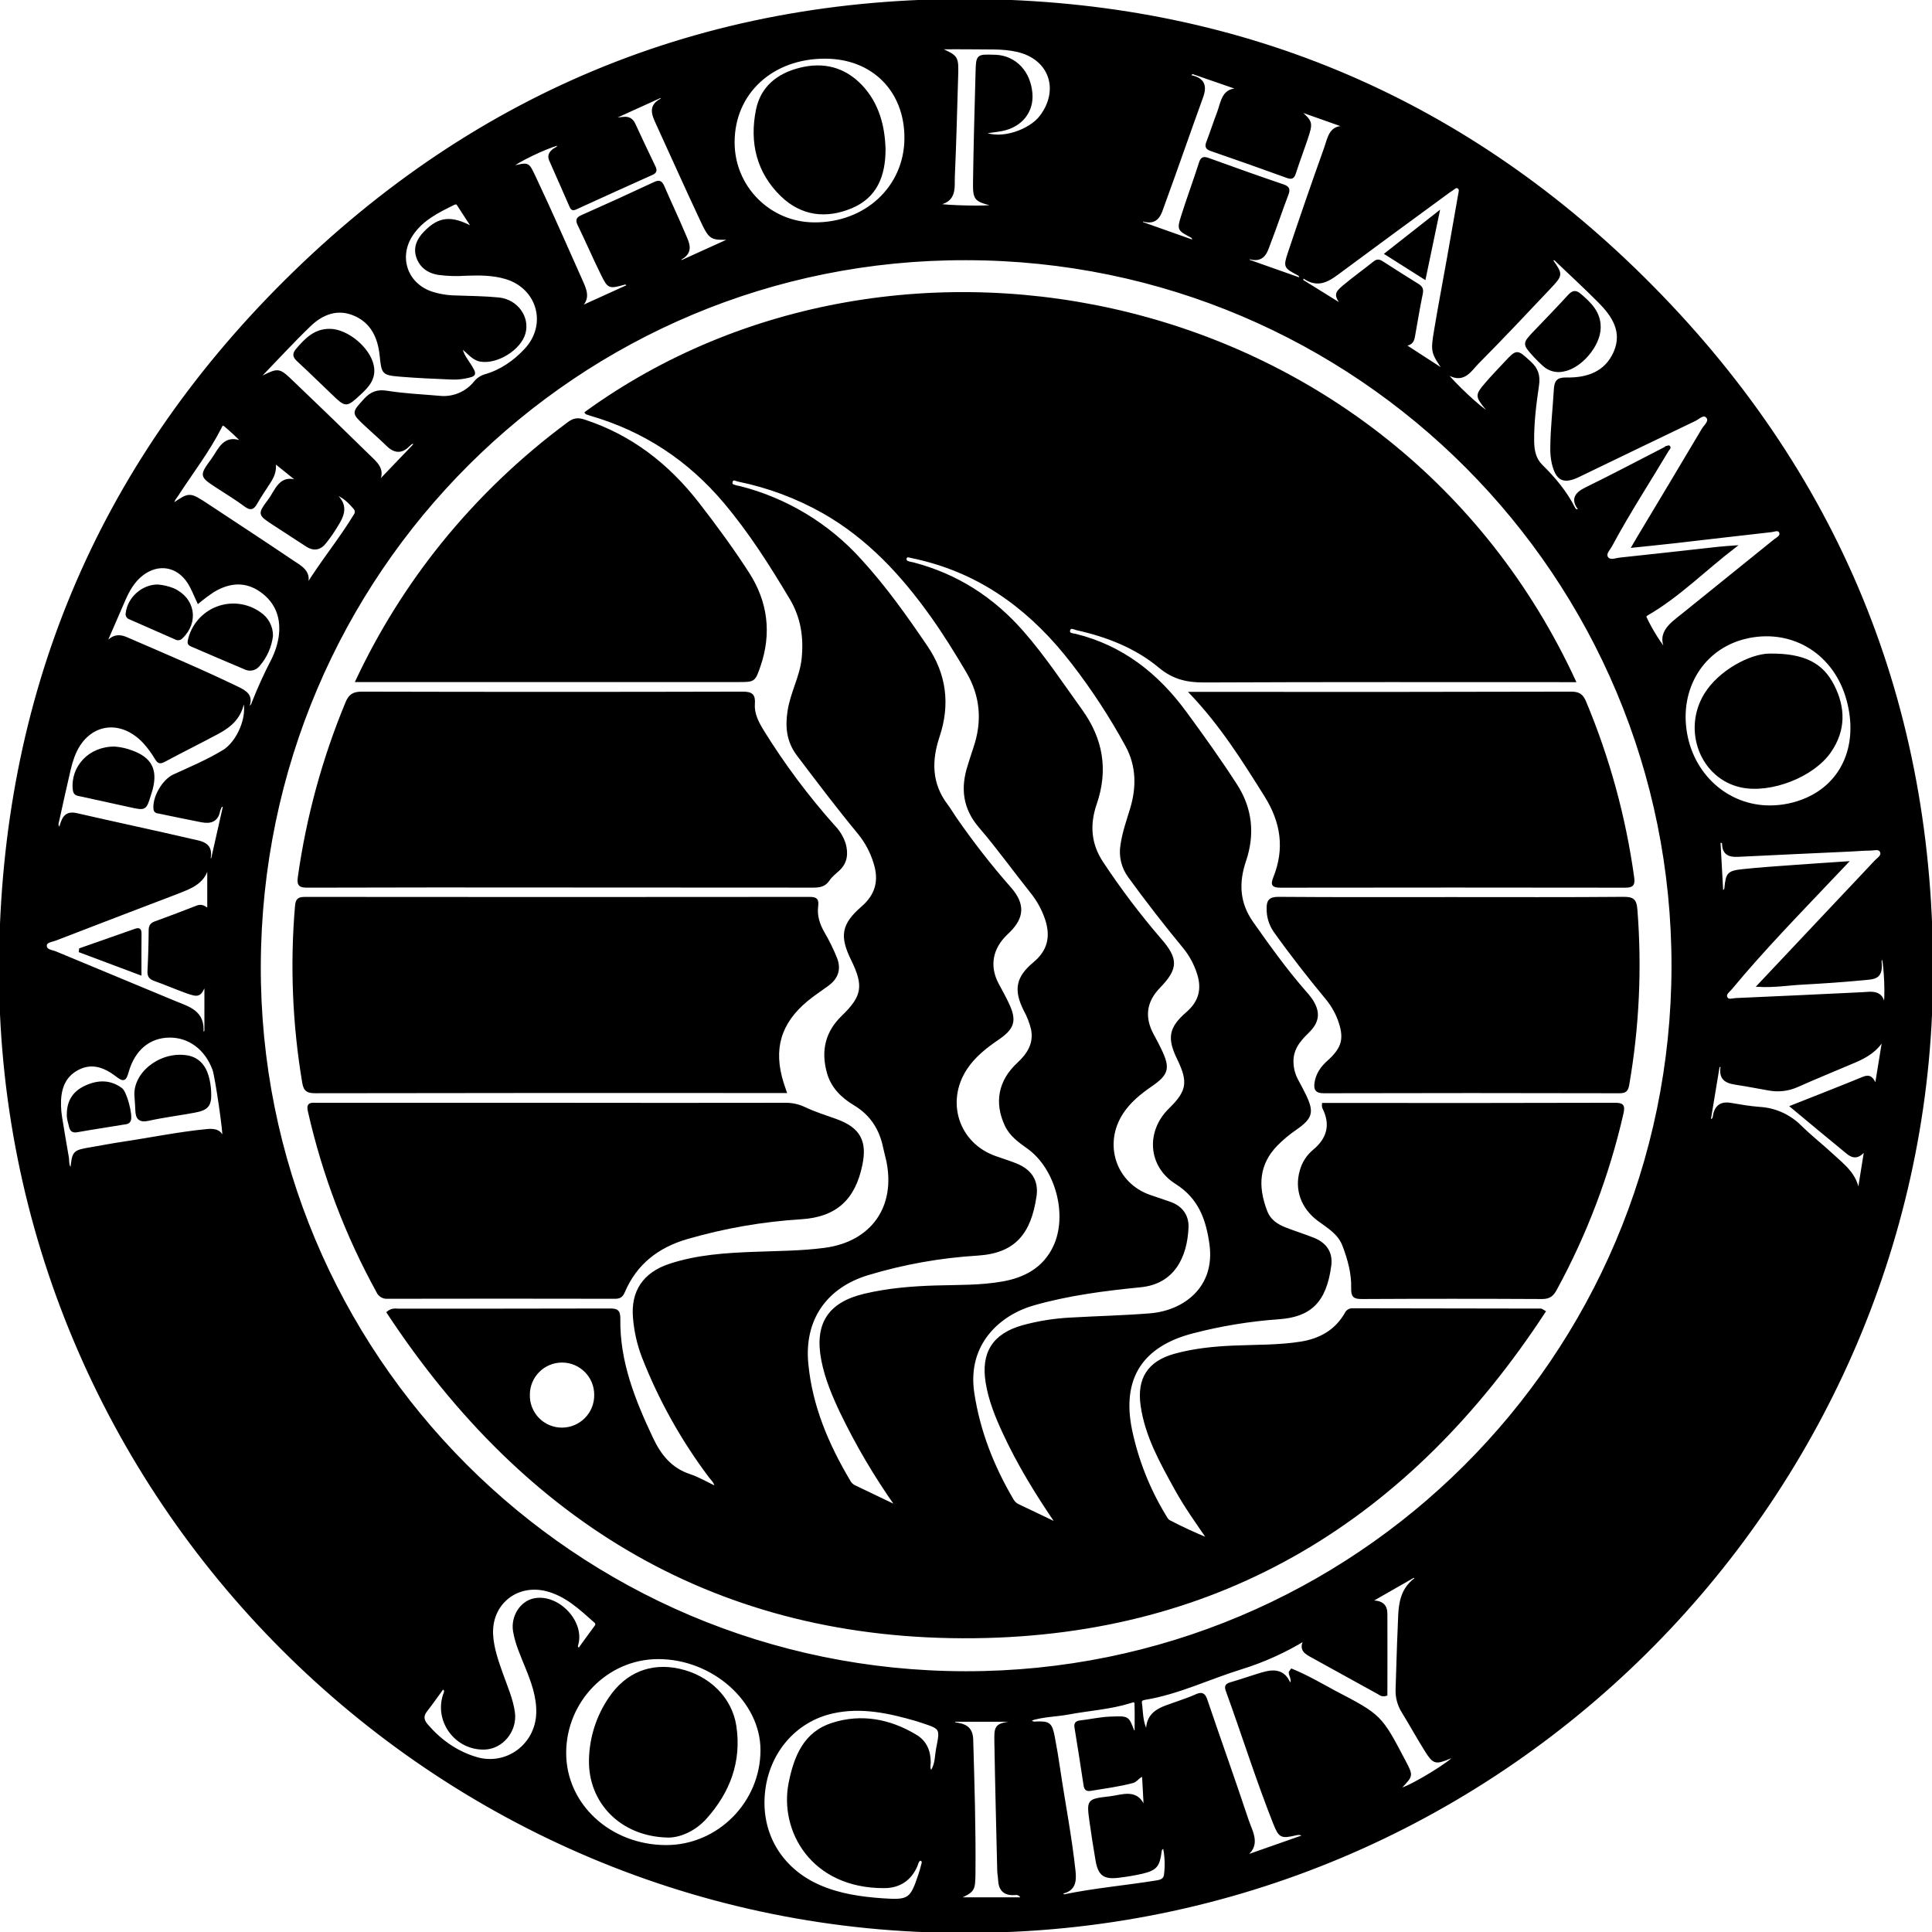
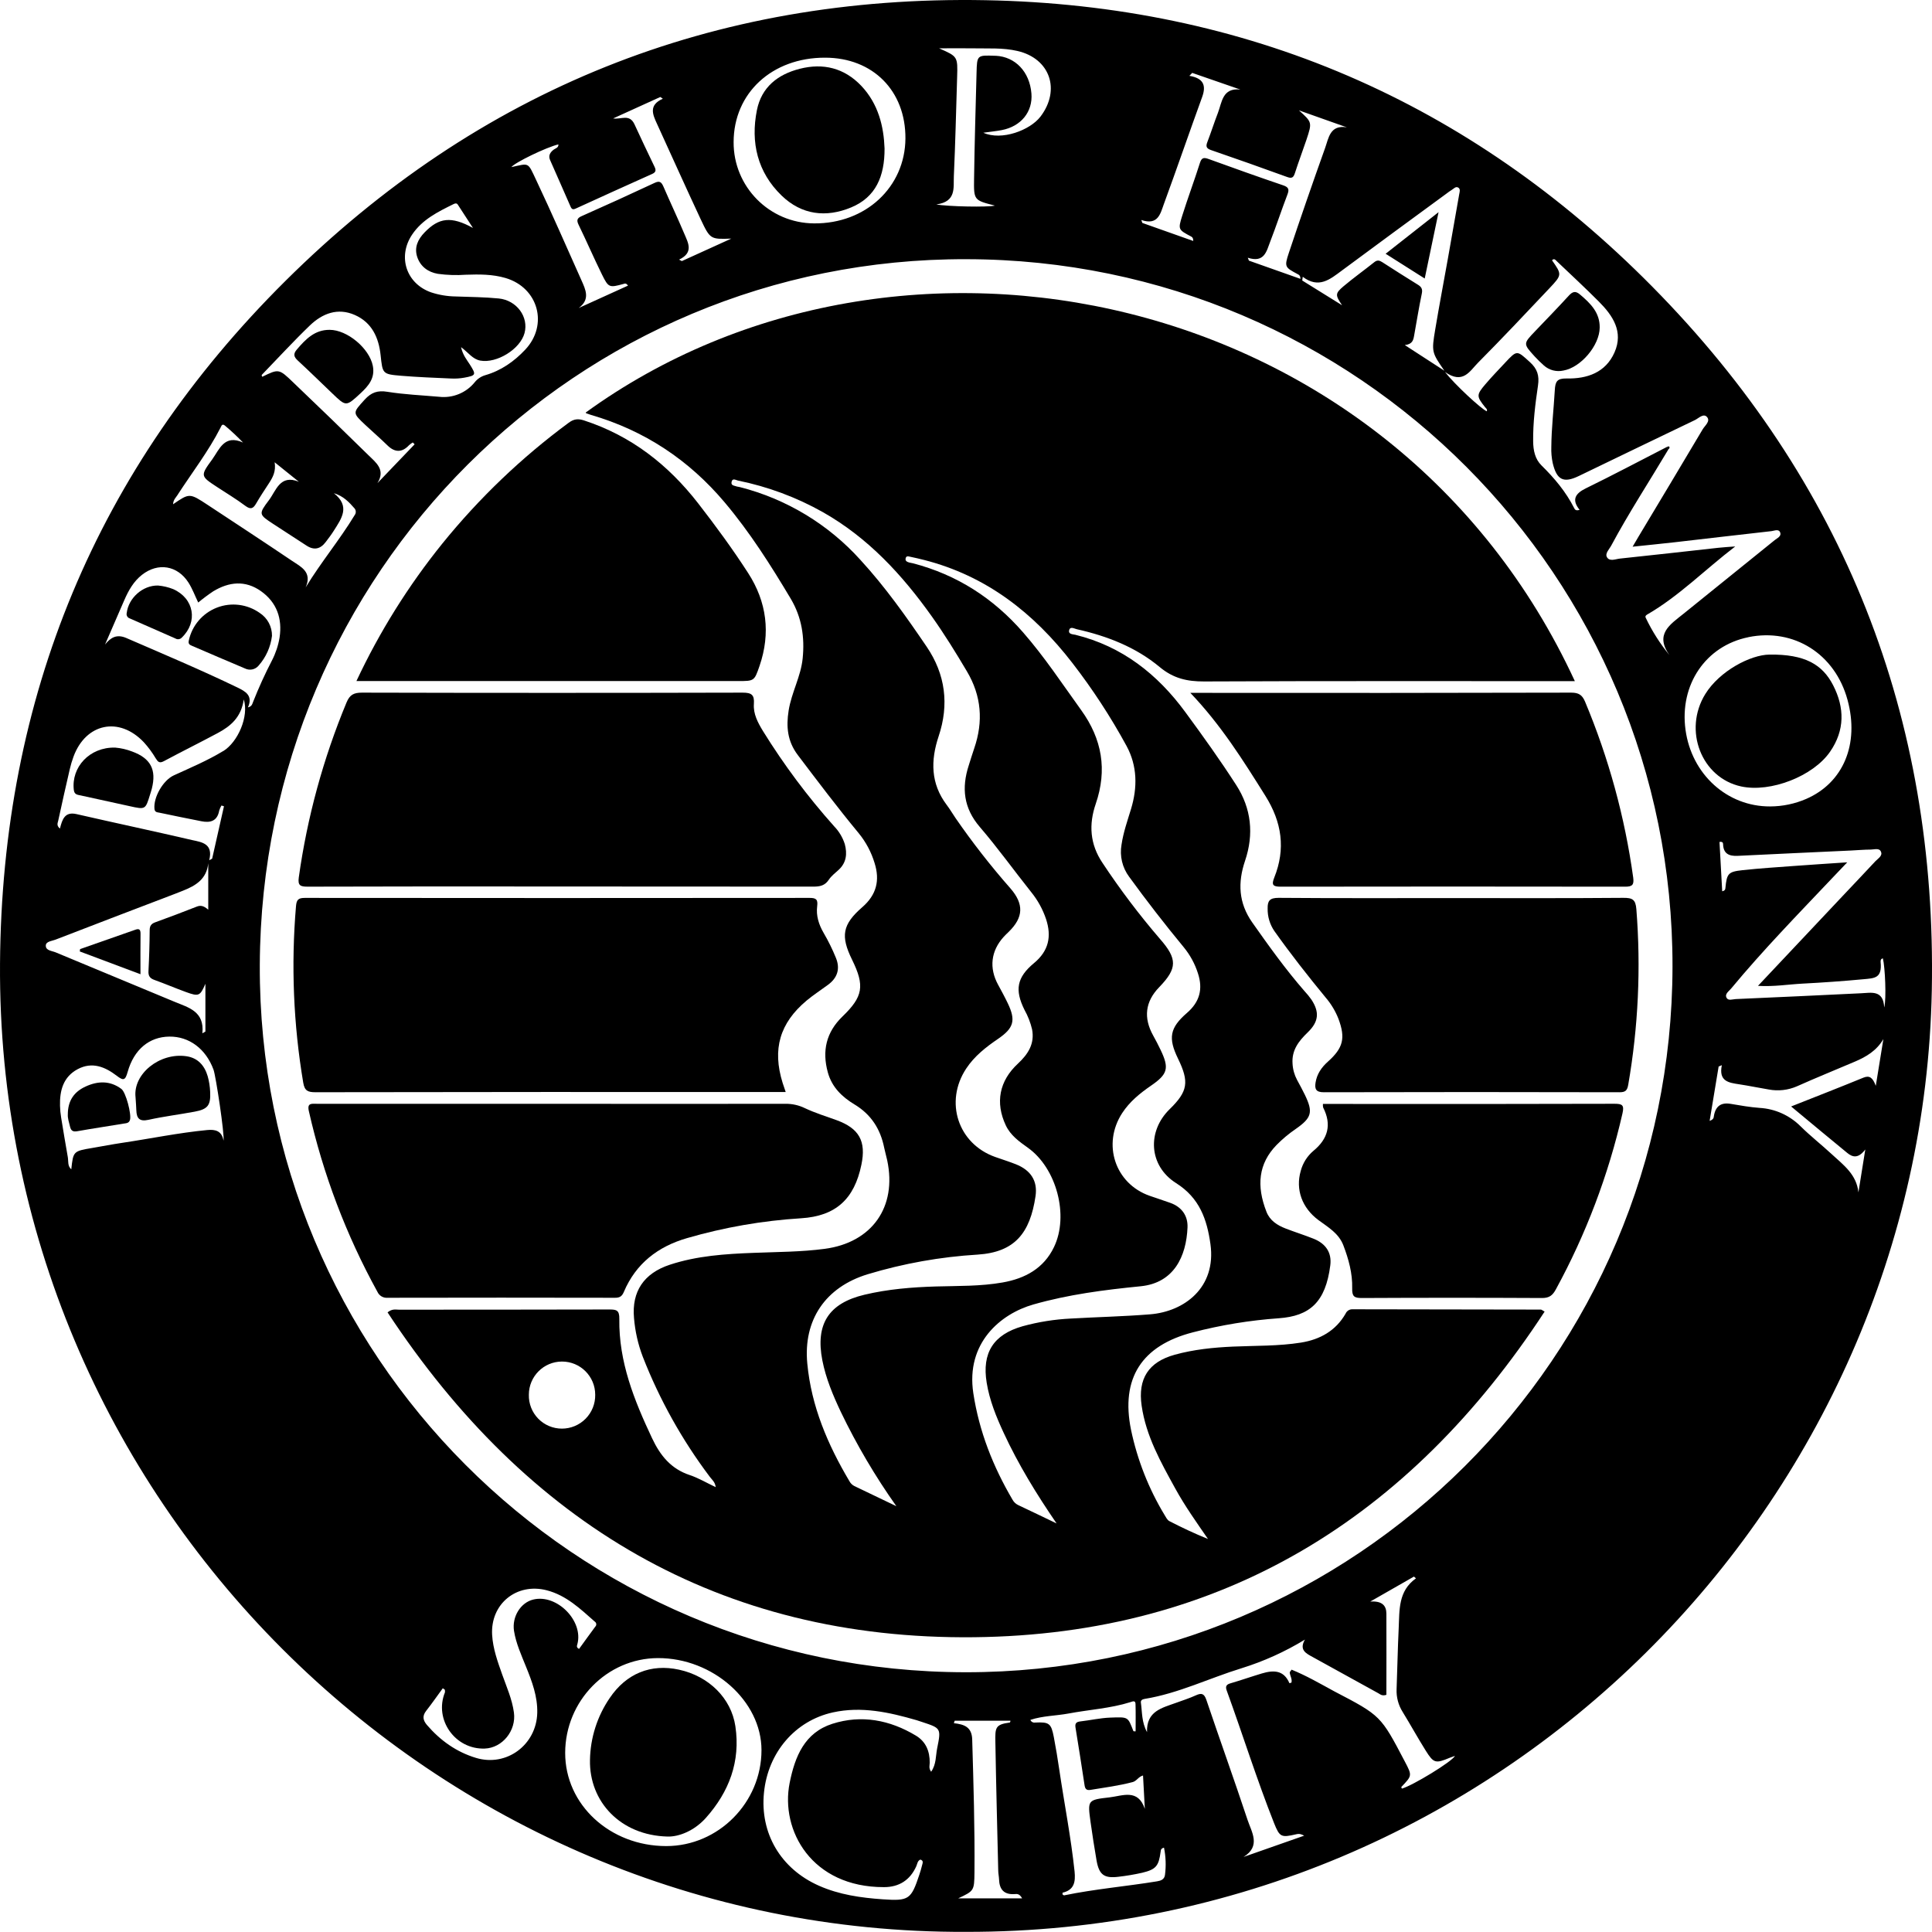
- <svg xmlns="http://www.w3.org/2000/svg" stroke="currentColor" fill="currentColor" style="height: 40px" viewBox="0 0 963.71 963.67">
+ <svg xmlns="http://www.w3.org/2000/svg" class="fact_image" viewBox="0 0 963.71 963.67">
  <path class="a" d="M1144.51,214.13C1053.25,121.73,941.7,73.68,811.88,71.25,676.17,68.71,559,115.62,462.62,211.36,368.49,304.91,321.25,419,320.34,551.79c-1.82,266.46,216.62,484.1,481.83,483,266.78.45,476.86-215.08,481.77-469.57C1286.56,429,1240.38,311.18,1144.51,214.13Zm-100.09-48.21c1.07-.62,2.11-2.08,3.47-1.09,1,.77.49,2.2.3,3.31q-2.76,16-5.62,31.93c-2.1,11.79-4.35,23.55-6.32,35.36-1.9,11.32-1.74,11.51,4.56,20.65l-19.74-12.8c3.84-.42,4.24-2.52,4.62-4.59,1.28-7,2.39-14.11,3.86-21.11.48-2.27-.22-3.36-2-4.44-5.94-3.69-11.85-7.41-17.71-11.21-1.43-.92-2.53-1.19-4,0-5.07,4.05-10.37,7.83-15.32,12-4.29,3.63-4.15,4.44-.74,9.49l-19.88-12.35c.09-.62.17-1.23.26-1.85,8,6.07,13.63,1.24,19.49-3.1q26.09-19.31,52.29-38.46A27.71,27.71,0,0,1,1044.42,165.92ZM900.86,173c6.52-17.77,12.66-35.68,19.13-53.48,2.09-5.75.68-9.37-6.39-10.54l1.43-1.47,24,8.31c-9-1-9.15,6.39-11.2,11.68-1.86,4.8-3.41,9.72-5.26,14.52-.86,2.2-.47,3.2,1.87,4q19.08,6.56,38,13.44c2.44.89,3.15.11,3.85-2.08,1.77-5.53,3.86-11,5.7-16.48,2.9-8.75,2.86-8.76-3.73-14.7l23.9,8.47c-8.42-1.39-9.08,5.35-10.84,10.28q-9.3,26-18.07,52.26c-2.38,7.15-2,7.27,4.51,10.76.6.32,1.18.6,1.25,2.28l-25.7-9.09c-.19-.48-.37-1-.56-1.45,8.36,2.74,9.36-3.37,11.19-8.06,3-7.73,5.58-15.64,8.55-23.39,1-2.61.7-3.72-2.13-4.68-12.42-4.21-24.77-8.63-37.11-13.1-2.31-.83-3.5-.84-4.37,1.91-2.81,8.86-6.08,17.57-8.86,26.44-2.15,6.82-1.93,6.91,4.53,10.34.53.28,1,.75,1,2.18l-25.41-9-.51-1.47C898,183.74,899.15,177.67,900.86,173ZM788.77,95.26c6.06,0,11.39-.1,16.72,0,7.48.17,15-.4,22.39,1.32,16.26,3.78,21.58,19.41,11.48,32.7-5.19,6.84-19.42,12.2-28.54,8.08,3.6-.51,6.42-.78,9.18-1.31,9.67-1.85,15.56-9.16,14.82-18.26-.88-10.8-8-18.32-17.78-18.82h-.5c-8.81-.32-8.87-.32-9.09,8.43-.46,17.66-1,35.31-1.24,53-.17,10.65,0,10.65,10.38,13.3-3.24.9-23.76.49-29.2-.58,10.07-1.34,8.48-8.38,8.73-14,.75-16.47,1.13-33,1.64-49.45C798.08,99.35,798.07,99.35,788.77,95.26Zm-56.89,4.66c23.85,0,40.25,16.55,40.09,40.33-.17,24.26-19.88,42.56-45.59,42.33A40.35,40.35,0,0,1,686.27,142C686.32,117.52,705.47,99.87,731.88,99.92Zm-133,43.26c.06,1.74-1.51,1.95-2.39,2.63-1.77,1.37-2.73,3-1.77,5.17,3.39,7.75,6.85,15.47,10.22,23.24.61,1.41,1.26,1.57,2.63.94q19-8.7,38.1-17.26c1.78-.8,2-1.79,1.18-3.5-3.38-7-6.73-14.08-10-21.18-2.5-5.46-6.67-2.37-10.66-3l23.51-10.69,1.26.86c-7.17,3.21-5.08,7.82-2.91,12.53,7.27,15.84,14.37,31.76,21.77,47.54,4.77,10.16,4.95,10.07,15.29,9.71l-24.66,11.21-1.39-.73c7.34-3.47,4.57-8.29,2.67-12.77-3.37-8-7.06-15.76-10.48-23.68-1-2.23-1.87-3-4.36-1.84q-18,8.43-36.26,16.52c-2.34,1-2.86,2-1.68,4.41,4,8.21,7.61,16.61,11.65,24.79,3.27,6.63,3.66,6.63,10.76,4.7.6-.16,1.22-.57,2.23.84L609,224.79c5.88-4.31,3.42-9.19,1.36-13.84C602.9,194.27,595.6,177.52,587.8,161c-4.34-9.18-3.32-8.44-12.38-6.5C577.05,152.26,592.82,144.6,598.86,143.18Zm-148,115c8-8.26,15.75-16.73,24-24.67,6.25-6,13.89-9,22.42-5.25s11.93,11.24,12.88,20c1,9.36.87,9.54,10.29,10.33,8.3.69,16.63,1,24.94,1.37a28.59,28.59,0,0,0,6.47-.41c6-1.11,6-1.5,2.84-6.54-1.53-2.4-3.5-4.63-4.41-8.71,3.74,2.82,5.77,6,9.59,6.72,8.2,1.49,19.9-5.67,22.07-13.71s-3.85-16.38-12.88-17.28c-7.11-.7-14.3-.74-21.46-1A41.08,41.08,0,0,1,535.42,217c-12.45-4.34-16.9-17.81-9.53-28.81,5.05-7.54,12.85-11.36,20.63-15.21.82-.41,1.59-.61,2.15.22,2.31,3.49,4.57,7,7.58,11.66-10.88-6-17-5.16-24.11,2.2-3.36,3.45-5.26,7.5-3.7,12.24s5.35,7.59,10.29,8.44a67.82,67.82,0,0,0,14,.45c6.67-.23,13.33-.27,19.82,1.65,16.29,4.84,21.41,23.32,9.79,35.71-5.54,5.9-12.06,10.48-19.95,12.75a10.53,10.53,0,0,0-5.26,3.52,19.89,19.89,0,0,1-17.75,7.25c-8.62-.76-17.31-1.12-25.83-2.49-4.89-.79-8,.3-11.3,3.9-6,6.65-6.25,6.48.36,12.68,3.65,3.42,7.44,6.68,11,10.17s7.18,3.73,10.75-.1a12.38,12.38,0,0,1,1.87-1.38l.92.93L508.6,312.14c4.21-6.74-.83-10.32-4.56-14Q485.5,279.93,466.7,262c-7.26-7-7.31-6.93-15.57-2.9C451,258.79,450.79,258.33,450.89,258.22Zm-41.81,59.57c7.15-11,15.21-21.44,21.21-33.18.58-1.14.9-2.32,2.39-1a110.68,110.68,0,0,1,8.89,8.33c-9.38-4.23-11.78,3.44-15.41,8.45-6,8.2-5.81,8.31,2.49,13.75,4.73,3.11,9.58,6,14.12,9.41,2.64,1.94,3.9,1.31,5.35-1.23,2-3.46,4.22-6.78,6.4-10.12,1.9-2.91,3.54-5.88,2.82-10.42l12.07,9.71c-9.44-3.83-11.33,4.47-14.93,9.21-5.26,6.94-5,7.13,2.07,11.79,5.57,3.64,11.16,7.24,16.73,10.88,3.77,2.46,6.92,1.66,9.53-1.81,1.41-1.86,2.83-3.71,4.06-5.68,3.79-6,8.37-12.08,0-18.68,4.81,1.44,7.64,4.52,10.38,7.66a2.69,2.69,0,0,1,0,3.28c-7.46,12.32-16.74,23.4-24.45,36.06,3.42-7.75-2.43-10.31-6.84-13.29-13.93-9.4-28-18.62-42-27.85-9.1-6-9.14-5.92-17.28-.34C406.72,320.47,408.16,319.23,409.08,317.79Zm-65.9,225.05c.06-2.07,3-2.23,4.78-2.92q30-11.58,60-23c1.24-.47,2.47-1,3.7-1.46,6.33-2.5,11.77-5.79,12.56-13.68v23.19c-2.43-2.16-4-2.25-5.85-1.5-6.79,2.69-13.63,5.24-20.49,7.74-2,.71-2.87,1.71-2.88,3.94q-.07,10.23-.6,20.46c-.12,2.4.7,3.58,2.95,4.38,5.31,1.9,10.5,4.14,15.8,6.06,6.36,2.31,7,2,9.65-4.13V585.7l-1.51.86c1.12-10.95-6.92-12.81-13.87-15.7-19.76-8.23-39.55-16.4-59.3-24.65C346.2,545.42,343.11,545.32,343.18,542.84Zm88.65,97.29c-.87-4.83-4-5.66-8.14-5.26-14.27,1.37-28.29,4.29-42.44,6.39-4.94.73-9.84,1.7-14.76,2.53-9.61,1.63-9.61,1.62-10.59,10.68-1.94-1.7-1.38-4-1.73-6.05-1.14-6.55-2.26-13.11-3.32-19.68a42.5,42.5,0,0,1-.58-6c-.18-7.58,1.61-14.4,8.83-18.24s13.67-1.14,19.46,3.29c3.33,2.55,4.25,2.4,5.44-1.86,3.18-11.35,10.86-17.55,20.8-17.67s18.26,6.16,22.05,16.51C428,607.9,432.4,637.07,431.83,640.13Zm-.22-194.27c-7.82,4.74-16.26,8.29-24.56,12.09-5.41,2.48-10.25,11-9.66,16.75.18,1.73,1.5,1.67,2.47,1.87,7,1.5,14,2.89,21,4.28,4.54.9,7.9-.17,8.83-5.35a11.81,11.81,0,0,1,1.11-2.51l1.26.38-5.9,26.14-1.46.76c2.1-8.23-3.69-9-8.34-10-19.26-4.48-38.6-8.58-57.88-13-5.8-1.32-7.09,2.59-8.24,7.22-1.87-1.51-1.09-2.86-.86-3.92q2.79-12.9,5.78-25.77a51.35,51.35,0,0,1,1.85-6.2c6.15-16.68,22.78-20.13,35.05-7.19a48.9,48.9,0,0,1,5.92,8c1.13,1.83,1.87,2.65,4.12,1.45,8.93-4.79,18-9.26,26.94-14.06,6.29-3.38,11.64-7.76,12.89-16.74C444.61,428.44,439,441.36,431.61,445.86ZM444,424c2.67-5.92-1.31-8-5.22-9.91-18.23-8.79-36.87-16.65-55.44-24.69-4.76-2.05-7.77-.31-10.62,3.26q4.81-11.11,9.65-22.24c2.08-4.76,4.59-9.23,8.76-12.52,8-6.29,17.71-4.75,23.22,3.87,1.92,3,3.18,6.45,4.85,9.93a92.89,92.89,0,0,1,7.47-5.58c7.87-4.77,16-5.65,23.84-.09s10.73,13.62,9.27,23.16a38.52,38.52,0,0,1-3.74,11.3,220.4,220.4,0,0,0-9.48,20.82C446.15,422.29,446,423.55,444,424ZM576.72,884.64c1,6.31,3.66,12.05,6,17.9,3,7.4,5.81,14.85,5.6,23.07-.42,15.91-15.33,27-30.54,22.41-9.8-2.95-17.84-8.7-24.51-16.45-2-2.38-2.35-4.48-.34-7.05,2.87-3.66,5.52-7.49,8.27-11.24l1,.69a3.68,3.68,0,0,1,.06,1.39c-5.49,13.57,5.11,28.52,19.87,28,8.78-.31,15.79-8.93,14.55-18-.91-6.65-3.66-12.75-5.87-19-2.27-6.43-4.6-12.82-5-19.73-.88-15.45,12.22-26.09,27.21-22.23,9.8,2.53,16.74,9.24,24,15.64a1.6,1.6,0,0,1,.24,2.51c-2.74,3.69-5.42,7.42-8.08,11.1-1.45-.71-1.07-1.58-.87-2.29,3.2-11.66-10.17-25.21-22-22.33C580,870.57,575.65,877.62,576.72,884.64ZM652.67,992c-28.1,0-50.49-20.67-50.42-46.55s20.83-47.13,46.24-47.22c27.46-.09,51.68,21.42,51.68,45.9C700.18,970.3,678.67,992,652.67,992ZM787.8,943.23c-.77,3.78-.38,7.92-3,11.69-1.33-1.83-.72-3.17-.71-4.46.05-5.73-1.89-10.56-6.9-13.56-13-7.82-27.14-10.53-41.65-5.9-13.85,4.42-18.67,16.25-21.32,29.48-4.74,23.69,11,52.08,47.06,52,7.47,0,13-3.44,16.13-10.47.5-1.14.57-2.67,2-3.27,1.74.5,1.13,1.77.87,2.82-.39,1.61-.86,3.2-1.39,4.78-4.08,12.27-5.19,13.11-18.12,12.22-11-.76-21.83-2.29-32-6.81-19-8.44-29.44-26.13-27.35-46.48,2-19.94,15.51-35.78,34.33-39.94,14.28-3.16,28.09-.09,41.77,3.87.95.28,1.89.62,2.84.93C789.7,933.21,789.82,933.24,787.8,943.23Zm10.51,74.84c7.82-3.71,8-3.7,8.1-12.86.2-22.14-.49-44.25-1.13-66.38-.18-6.26-4-7.55-9.15-8.13l.41-1.22h27.83c0,.07-.14.86-.35.89-7.34,1-7.3,2.59-7.18,9.88.36,21.3.92,42.59,1.42,63.88,0,1.49.36,3,.41,4.47.17,5.06,2.49,7.71,7.79,7.35,1.08-.08,2.39-.31,3.72,2.12Zm103.13-11.69c-.3,2.31-2.11,2.9-3.93,3.2-15.43,2.52-31,3.83-46.37,7-.23,0-.54-.29-.79-.43,0-.33-.06-.89,0-.9,5.85-1.35,6.5-5.41,6-10.55-1.81-17.06-5.13-33.88-7.64-50.84-.8-5.43-1.68-10.85-2.72-16.24-1.32-6.86-2.3-7.56-9.3-7.24a2.16,2.16,0,0,1-2.39-1.33c6.23-2.06,12.71-2,19-3.17,10.28-1.94,20.81-2.52,30.87-5.67,1.16-.37,2.51-1,2.57.87.15,4.56.05,9.12.05,13.68-.52,0-1.05,0-1.09-.08-2.86-7.22-2.35-7.1-11.59-6.76-5,.19-9.89,1.32-14.85,1.89-2.11.24-2.82,1-2.43,3.21,1.6,9.51,3,19.06,4.49,28.6.27,1.78.9,2.69,2.91,2.36,7.05-1.16,14.14-2.08,21.08-3.9,2.06-.54,2.84-2.67,5.18-3.29.31,5.69.6,11.17.9,16.66-3.41-10.2-11.09-6.5-17.58-5.75-11,1.25-11,1.36-9.5,12.28q1.35,9.63,3,19.22c1.27,7.18,3.83,9,11,8.1a111.81,111.81,0,0,0,11.8-2c6.87-1.66,8.21-3.35,9.15-10.46.11-.83.14-1.67,1.69-2.05A41.24,41.24,0,0,1,901.44,1006.38Zm118.19-43c-.1-.29-.39-.76-.29-.86,5.42-5.68,5.42-5.68,1.74-12.69-12-22.89-12-22.92-35.16-35C978.87,911,972,907,964.59,904c-.3.43-.61.85-.92,1.27.05,1.77,1.36,3.37.84,5.21a6.46,6.46,0,0,1-1,.27c-2.82-6.67-8.06-6.56-13.77-4.85-5.25,1.58-10.43,3.39-15.69,4.93-2.11.62-2.53,1.61-1.81,3.6,8,22,15,44.38,23.62,66.14,2.79,7,3.6,7.24,10.87,5.58,1-.22,1.91-.53,4.14.66l-30.24,10.61c8.8-5.43,4-12.42,2-18.47-6.63-20-13.79-39.87-20.54-59.85-1.1-3.24-2.44-3.58-5.28-2.28-3.17,1.45-6.51,2.51-9.78,3.7-7,2.56-14.91,4.09-14.55,14.63-2.73-5-2.39-9.95-3.06-14.71-.16-1.13.68-1.66,1.86-1.85,16.86-2.74,32.2-10.33,48.36-15.3A141.21,141.21,0,0,0,971.25,889c-3,5.17.54,6.87,3.81,8.67q16.35,9.06,32.74,18.06c1,.53,1.83,1.55,4.08.82,0-13.28.07-26.86,0-40.44,0-4-2.07-6.49-8.05-6.07l21.8-12.47,1,.89c-8.93,6.33-8.18,15.82-8.61,24.84-.49,10.15-.67,20.31-1.05,30.46A19.71,19.71,0,0,0,1020,925.1c3.91,6.37,7.52,12.94,11.49,19.27s4.87,6.58,12.12,3.53c.7-.29,1.43-.51,2.48-.89C1044.65,949.89,1025,961.8,1019.63,963.33ZM802,905.29c-195.32-.15-352.91-158.5-352.08-352.85.84-195.76,158.47-352.62,352.47-352,195.29.26,352.5,158.49,352.21,352.88C1154.28,748.4,996.2,905.44,802,905.29Zm351.21-507.21a90.29,90.29,0,0,1-12-18.84c-.25-.5-.12-1.05.69-1.51,16-9.24,29-22.55,44-34-2.79.21-5.6.35-8.39.66-16.38,1.8-32.75,3.69-49.14,5.39-2.15.22-5.12,1.62-6.46-.68-1.1-1.87,1.12-3.93,2.12-5.79,8.81-16.42,19-32,28.52-48l-.9-1.14c-13.45,6.91-26.83,14-40.4,20.63-5.28,2.6-7,5.73-3,10.65-1.86.64-2.35-.15-2.7-.85-4.11-8.12-9.84-14.94-16.3-21.29-3.22-3.16-4.11-7.48-4.16-12-.11-9.36,1.06-18.64,2.41-27.84.74-5-.34-8.36-4.06-11.72-6.5-5.88-6.33-6.09-12.34.33-3.3,3.53-6.65,7-9.79,10.68-4.58,5.37-4.52,6.06-.24,11.45.48.61,1.33,1.09.88,2.1-2.76-1.16-16-13.37-20.86-19.64,9,6.41,12.45-.51,16.44-4.53,12.09-12.18,23.86-24.67,35.64-37.15,6.4-6.78,6.29-6.88,1.33-14,1.07-1.17,1.78-.12,2.42.49,7,6.66,14.09,13.23,20.91,20.07,7,7,12.41,15.06,7.84,25.39-4.46,10.1-13.69,13.21-23.9,13-4.77-.08-5.64,1.53-5.88,5.8-.54,9.47-1.67,18.91-1.74,28.42a32.73,32.73,0,0,0,.69,7.94c2,8.45,5.34,10.19,13,6.5,19.31-9.3,38.59-18.66,57.92-27.9,1.93-.93,4.33-3.59,6.09-1.49s-1.09,4.21-2.22,6.12q-15.93,26.81-32,53.52c-.85,1.4-1.67,2.82-2.93,5,7.5-.79,14.32-1.46,21.13-2.23,16-1.83,32.07-3.75,48.12-5.53,1.47-.16,3.7-1.31,4.4.77.61,1.82-1.54,2.72-2.78,3.72q-22.71,18.4-45.48,36.72C1153.49,382.63,1145.5,387.42,1153.18,398.08Zm39.24-9.11c22.69-4.62,43.21,8.36,49.45,31.28,6,22-2.06,41.38-20.65,49.43a45.6,45.6,0,0,1-17.93,3.73c-21.44.11-39.2-16-42.23-38.22C1158,412.71,1171.16,393.3,1192.42,389ZM1256,612.78c-1.5-4.06-3.08-5.34-6.17-4.08-11.81,4.85-23.71,9.47-36.06,14.37,9.61,8,18.78,15.61,28,23.18,2.7,2.22,5.52,2.88,9-1.73-1.32,8.26-2.38,14.82-3.43,21.39-.94-9-7.57-13.72-13.27-19-5.13-4.75-10.66-9.07-15.65-14a31.41,31.41,0,0,0-20.42-9.13c-4.8-.36-9.57-1.19-14.32-2-4.92-.85-7.6,1.16-8.43,6-.13.77,0,1.71-2.13,2.48,1.56-9.4,3-18.25,4.49-27.11l1.6-.67c-1.68,8.1,3.46,8.74,8.64,9.53,4.93.74,9.81,1.78,14.73,2.59a24.05,24.05,0,0,0,14.13-1.6c9.55-4.27,19.25-8.19,28.86-12.29,5.67-2.42,10.85-5.46,14.22-11.26C1258.63,596.67,1257.46,603.88,1256,612.78Zm4.2-39.17c-.48-8.8-6.42-7.24-11.63-7-20.8,1-41.6,2-62.4,2.89-1.58.07-3.79,1-4.62-.67-1-1.9,1.18-3.23,2.27-4.55,16.07-19.38,33.65-37.38,50.94-55.64l7-7.35c-9.64.65-18,1.18-26.32,1.8-8.63.64-17.28,1.18-25.88,2.11-7.22.78-7.85,1.68-8.57,8.85-.07.64-.08,1.33-1.6,1.68-.46-8.29-.91-16.47-1.35-24.6,1.39-.24,1.77.32,1.79,1,.1,4.86,2.94,6.14,7.27,5.93,18.8-.93,37.6-1.77,56.39-2.65,3.33-.16,6.66-.46,10-.48,1.74,0,4.2-.93,5.06,1,1,2.15-1.47,3.44-2.74,4.81-5.42,5.87-11,11.64-16.45,17.46l-42.12,44.71c8.06.47,15.1-.74,22.16-1.11,10.14-.53,20.28-1.24,30.39-2.19,5.65-.52,9.38-.45,8.63-8.51-.07-.78,0-1.69,1.12-1.89C1260.63,553.53,1261.34,569.24,1260.23,573.61Z" transform="translate(-320.33 -71.15)" />
  <path class="a" d="M995,724.24a3.61,3.61,0,0,0-3.48,2.2c-4.93,8.55-12.76,12.89-22.21,14.41-11.21,1.8-22.58,1.5-33.89,2-9.84.44-19.6,1.43-29.12,4.06-13.12,3.63-18.45,12-16.5,25.44,2.19,15.17,9.58,28.21,16.79,41.32,4.78,8.71,10.56,16.82,16.3,25.15-6.62-2.68-13-5.68-19.26-8.91-1.06-.54-1.75-2-2.41-3.08a136,136,0,0,1-16.72-42.48c-5.23-25.69,5.33-42.05,30.92-48.63a237,237,0,0,1,42.77-7c15.44-1.09,23.37-8,25.71-26.41.81-6.38-2.31-10.84-8.3-13.25-4.62-1.85-9.39-3.33-14-5.12-4.14-1.6-7.82-3.95-9.52-8.28-5.13-13.08-4-24.08,5-33.36a64.14,64.14,0,0,1,9.57-8c8-5.58,8.76-8.35,4.59-17-1.22-2.54-2.58-5-3.93-7.5a19.42,19.42,0,0,1-2.24-8.09c-.48-6.7,3.07-11.26,7.54-15.56,5.54-5.34,6-10.12,1.87-16.4a40.22,40.22,0,0,0-3.47-4.25c-9.42-10.81-17.74-22.44-26-34.16-6.94-9.84-7.29-20-3.63-30.81,4.5-13.3,3.13-26.12-4.41-37.79-8-12.43-16.65-24.5-25.42-36.43-13.9-18.92-31.51-32.78-54.78-38.51-1.26-.31-3.64-.2-3.13-2.29s2.6-.76,3.82-.49c15.11,3.37,29.44,8.94,41.35,18.87,6.8,5.66,13.66,7.22,22.16,7.18,61.48-.28,123-.15,184.92-.15-91.07-197-337.1-247.29-493.39-134,.09.14.15.36.27.4.78.29,1.56.56,2.35.79,26.64,7.77,48.77,22.39,66.66,43.6,12.61,14.95,23,31.35,33,48.12,5.51,9.3,7,19.24,5.93,29.77-.91,9-5.57,17-7,26-1.27,8-.63,15.3,4.58,22.18,9.95,13.15,19.88,26.3,30.39,39a43.26,43.26,0,0,1,7.9,14.85c2.76,8.73.92,15.88-6.09,22-10,8.69-10.95,14.41-5.11,26.29,6.37,13,5.47,18.35-4.82,28.28-8.08,7.82-10.26,17.1-7.3,27.86,2.05,7.46,7.15,12.29,13.4,16.06,8.26,5,12.86,12.27,14.72,21.55.43,2.11,1.06,4.19,1.51,6.3,4.93,23.29-7.61,41-31.21,44.12-11.75,1.55-23.59,1.53-35.4,2-14.16.53-28.3,1.46-41.88,5.94-12.94,4.28-19,13.36-17.82,26.54a70.13,70.13,0,0,0,4.4,19.4,251.54,251.54,0,0,0,33.46,59.9c1,1.37,2.6,2.49,2.89,5.09-4.6-2.17-8.58-4.56-12.88-6-9.4-3.09-14.76-9.72-18.85-18.39-8.93-18.94-16.67-38.16-16.34-59.53.07-4.31-1.4-4.71-4.95-4.7-35,.11-70,.06-105,.1-1.56,0-3.27-.58-5.66,1.34C582.9,831,679.23,889.2,806.24,887.82c123.66-1.34,217.29-59.5,284.57-162.43-1.32-.76-1.59-1-1.87-1Q1042,724.28,995,724.24ZM600.63,783.77a16.48,16.48,0,0,1-16.5-16.91,16.55,16.55,0,0,1,33.1,0A16.61,16.61,0,0,1,600.63,783.77Zm186.55-70.91c-12,.36-23.93,1.33-35.65,4.12-17.89,4.26-24.52,14.69-21,32.75,1.78,9.06,5.32,17.45,9.23,25.73a325.58,325.58,0,0,0,27.69,47l-21-10.07a5.75,5.75,0,0,1-2.43-2.43c-10.8-18.19-19-37.36-21-58.65-2.06-21.71,9-38.1,30.13-44.55a239.72,239.72,0,0,1,54.89-9.8c18.49-1.2,26.11-10.74,28.83-29.16,1.13-7.69-2.47-13-9.84-15.91-3.39-1.34-6.89-2.42-10.34-3.65-18.5-6.59-25.35-27.46-14.42-44.05,4.11-6.24,9.88-10.74,16-14.91,7.77-5.33,8.83-9.16,4.77-17.65-1.5-3.14-3.17-6.21-4.84-9.27-4.58-8.37-3.6-16.89,2.82-23.93.78-.86,1.64-1.66,2.47-2.47,7.35-7.18,7.71-13.83.8-21.74a378.89,378.89,0,0,1-27.32-35c-1.5-2.19-2.84-4.51-4.45-6.62-8-10.62-8-22.14-4-34.13,5.33-15.89,3.42-30.93-5.95-44.73-10.19-15-20.67-29.82-33-43.25a121.24,121.24,0,0,0-60.19-36.37,13.2,13.2,0,0,1-1.47-.28c-1.13-.47-3.05-.36-2.67-2.26.43-2.15,2.11-.94,3.24-.71a145.45,145.45,0,0,1,42.32,15.75c22.54,12.77,39.58,31.26,54.38,52.08,6.26,8.82,11.94,18,17.46,27.33,7.27,12.24,8.24,25,3.66,38.37-1,2.82-1.81,5.69-2.74,8.53-3.65,11.23-2.58,21.3,5.51,30.72,9,10.48,17.06,21.73,25.67,32.54a43.09,43.09,0,0,1,7.39,13.46c2.83,8.64,1.3,15.83-6,21.89-8.65,7.19-9.69,13.42-4.78,23.32a37.91,37.91,0,0,1,3.79,9.71c1.39,7.24-2,12.4-7,17.08-9.43,8.71-11.4,19.55-6.12,30.81,2.39,5.1,6.74,8.13,11.07,11.23,14.25,10.17,20.56,33.78,13,49.49-5.12,10.71-14.5,15.72-25.61,17.68S798.33,712.54,787.18,712.86Zm25.32,48c1.43,8.79,4.73,16.92,8.44,24.93,7.36,15.91,16.47,30.74,26.43,45.27-6.41-3.08-12.81-6.17-19.24-9.2a6.39,6.39,0,0,1-2.8-2.74c-9.67-16.49-16.57-33.9-19.49-53C802,741,819.48,726.5,835.76,721.85c17.52-5,35.43-7.3,53.52-9.09,16.64-1.64,22.8-14.91,23.4-29.35.23-5.76-2.82-10.17-8.53-12.23-3.43-1.24-6.93-2.34-10.37-3.55-17.25-6.06-23.78-25.78-13.68-41.27,3.71-5.69,8.86-9.87,14.38-13.67,8.39-5.76,9.16-8.71,4.74-17.9-1.15-2.4-2.36-4.76-3.66-7.08-4.94-8.87-4-16.93,3-24.14,9.1-9.42,9.13-14.1.34-24.12a378.25,378.25,0,0,1-28.59-37.81c-6.37-9.43-6.92-19.28-3.41-29.51,5.82-16.95,3.16-32.31-7.23-46.72-9.44-13.1-18.33-26.59-29-38.81-14.84-17.06-33-28.75-54.93-34.47-.64-.17-1.32-.22-1.95-.41-1-.29-2-.78-1.72-2,.28-1.51,1.49-1,2.38-.83,2.28.46,4.54,1,6.8,1.57,31.06,7.91,54.74,26.44,74,51.4a309.35,309.35,0,0,1,27,41.35c5.42,10,5.52,20.74,2.25,31.49-1.79,5.88-3.84,11.67-4.74,17.8a20.79,20.79,0,0,0,3.8,16q13.08,18,27.23,35.13a39.2,39.2,0,0,1,7.1,13.06c2.55,7.78.89,14.21-5.47,19.71-8.65,7.49-9.45,12.56-4.48,22.8,5.68,11.69,4.91,16.36-4.18,25.24-11.32,11.06-10.45,28.23,3.23,36.87,11.71,7.39,15.41,18.11,17.13,30.45,3,21.61-13,33.64-30.18,35-13.11,1.06-26.28,1.34-39.41,2.1a111.21,111.21,0,0,0-24.11,3.84C815.83,736.84,810.07,746,812.5,760.85Z" transform="translate(-320.33 -71.15)" />
  <path class="a" d="M737.32,549a97.87,97.87,0,0,0-6.15-12.5c-2.43-4.19-3.82-8.58-3.22-13.32.41-3.31-.44-4.15-3.79-4.14q-125.89.13-251.8,0c-3.21,0-4.1.9-4.38,4.1a351.05,351.05,0,0,0,3.61,88.07c.67,4.07,2.33,4.76,6.1,4.76q114.66-.19,229.32-.1h5.24c-.61-1.8-1.11-3.18-1.54-4.58-5.22-16.78-1.45-29.81,12-41.07,3.31-2.76,7-5.14,10.44-7.69C738,559.06,739.55,554.5,737.32,549Z" transform="translate(-320.33 -71.15)" />
  <path class="a" d="M741.73,492.21a22.67,22.67,0,0,0-5.33-8.9,340,340,0,0,1-35.5-47.52c-2.54-4.17-4.88-8.53-4.52-13.5.33-4.54-1.13-5.65-5.66-5.64q-94.92.24-189.85,0c-4,0-6.07,1-7.69,4.92a355.7,355.7,0,0,0-23.81,87.27c-.58,4.08.86,4.6,4.44,4.59q63.2-.18,126.4-.08,62.94,0,125.89.06c3.23,0,5.73-.51,7.65-3.43,1.25-1.9,3.2-3.36,4.91-4.94C742.56,501.45,743,497,741.73,492.21Z" transform="translate(-320.33 -71.15)" />
  <path class="a" d="M737.57,629.88c-5.3-1.91-10.73-3.59-15.82-6a21.49,21.49,0,0,0-9.51-2.14q-58,.09-115.92,0-59,0-117.92,0c-2.53,0-5-.59-4,3.68a344,344,0,0,0,34.18,90.08,5.1,5.1,0,0,0,5.1,3q56.7-.12,113.42,0c2.29,0,3.45-.64,4.42-2.93,6-14.17,17-22.63,31.52-26.83a262.32,262.32,0,0,1,56.89-9.9c17.36-1.08,26.56-9.64,30.07-26.67C752.47,640.36,748.89,634,737.57,629.88Z" transform="translate(-320.33 -71.15)" />
  <path class="a" d="M693.55,357.05c-7.74-12-16.22-23.56-25-34.87-15-19.28-33.42-33.64-56.83-41.29-3-1-5.15-.78-7.73,1.14a343.34,343.34,0,0,0-63,60.24,336.89,336.89,0,0,0-42.87,68.6H688.59c7.95,0,8,0,10.6-7.52C704.81,387,702.8,371.4,693.55,357.05Z" transform="translate(-320.33 -71.15)" />
  <path class="a" d="M1135,508.94a351.07,351.07,0,0,0-24-87.74c-1.42-3.4-3.16-4.55-6.94-4.55q-91.93.23-183.87.11h-6.1c15.38,16.13,26.37,33.74,37.43,51.37,8.25,13.16,10.18,26.47,4.42,40.8-1.46,3.64-.64,4.51,3.17,4.51q85.93-.13,171.88,0C1134.61,513.46,1135.46,512.45,1135,508.94Z" transform="translate(-320.33 -71.15)" />
  <path class="a" d="M1136.57,524.67c-.37-4.86-2-5.7-6.56-5.66-28.49.24-57,.12-85.47.12-28.83,0-57.65.11-86.47-.12-4.33,0-5.51,1.45-5.42,5.31A19.23,19.23,0,0,0,956,535.57c8.1,11.42,16.73,22.41,25.62,33.21A37,37,0,0,1,988,579.43c3.55,9.55,2.35,14.45-5.28,21.27-3.21,2.87-5.52,6.2-6.18,10.52-.49,3.21.26,4.77,4.13,4.76q73.73-.19,147.45,0c2.91,0,3.87-.77,4.39-3.7A350.13,350.13,0,0,0,1136.57,524.67Z" transform="translate(-320.33 -71.15)" />
  <path class="a" d="M1125.58,621.73q-70.42.18-140.86.08h-4.49a5.58,5.58,0,0,0,.11,1.78c4.38,8.59,2.41,15.65-4.9,21.65a19.68,19.68,0,0,0-6.29,10c-2.67,9.25.64,18.45,8.89,24.55,4.8,3.55,10.08,6.54,12.39,12.59,2.63,6.89,4.58,14,4.39,21.35-.11,4.11,1,4.91,4.86,4.89q45-.23,89.91,0c3.62,0,5.23-1.38,6.82-4.3a342.16,342.16,0,0,0,33.23-87.77C1130.62,622.3,1129.49,621.72,1125.58,621.73Z" transform="translate(-320.33 -71.15)" />
  <path class="a" d="M1108.54,218.12c-2.3-2-3.76-1.6-5.72.56-5.47,6-11.17,11.83-16.79,17.72-5.92,6.2-5.94,6.21-.2,12.53a63.69,63.69,0,0,0,4.62,4.53,11,11,0,0,0,9.75,2.52c8.69-1.52,18-12.52,18.08-21.38C1118.41,227.11,1113.71,222.52,1108.54,218.12Z" transform="translate(-320.33 -71.15)" />
  <path class="a" d="M1152.82,293.84c-.17-.15-.8.22-1.22.35l.9,1.14C1153,294.9,1153.45,294.39,1152.82,293.84Z" transform="translate(-320.33 -71.15)" />
  <path class="a" d="M506.29,253.59c-1.73-8.67-12.72-17.91-21.52-17.91-7.49-.05-12,4.7-16.42,9.87-1.82,2.15-1.47,3.59.48,5.4,5.85,5.41,11.56,11,17.3,16.49,6.85,6.58,6.83,6.57,14-.08C504.17,263.63,507.52,259.73,506.29,253.59Z" transform="translate(-320.33 -71.15)" />
  <path class="a" d="M687.15,932.23c-2.08-14-13.26-25-28.12-28.22-14-3.07-26.29,1.87-34.56,14.13a56.45,56.45,0,0,0-9.85,30.9c-.42,20.84,15.26,37.63,38.68,38.21,5.51.18,13.23-2.75,19.06-9.23C684,965,689.76,949.85,687.15,932.23Z" transform="translate(-320.33 -71.15)" />
  <path class="a" d="M749.89,113.9c-8.44-8.82-18.87-11.42-30.61-8.44-11,2.79-19.1,9.18-21.39,20.61-3.23,16.13.28,31,12.31,42.63,10,9.67,22.19,11.13,34.73,5.9,12.22-5.09,16.7-15.44,16.63-29.4C761.16,134.34,758.54,123,749.89,113.9Z" transform="translate(-320.33 -71.15)" />
  <path class="a" d="M1234.74,413c-5.35-10.43-14.13-15.56-31.79-15.33-9.42.09-24.86,8.14-32,19.69-11.14,18.08-1.9,41.83,17.93,46.09,14.62,3.14,35.9-5.08,44.34-17.37C1240.58,435.44,1240.48,424.21,1234.74,413Z" transform="translate(-320.33 -71.15)" />
  <path class="a" d="M386.2,446a30.82,30.82,0,0,0-8.44-1.94c-12.81-.29-21.94,9.79-20.61,21.12.28,2.39,1.85,2.4,3.42,2.74,8.09,1.78,16.19,3.52,24.28,5.32s8,1.8,10.34-5.78c.3-1,.61-1.89.86-2.86C398.48,455.07,395.49,449.39,386.2,446Z" transform="translate(-320.33 -71.15)" />
  <path class="a" d="M449.94,376.94A22.73,22.73,0,0,0,414.5,390.7c-.33,1.59.32,2.05,1.5,2.55,8.85,3.78,17.67,7.64,26.55,11.35a5.58,5.58,0,0,0,6.82-1.48A27.46,27.46,0,0,0,456,388.33,13.38,13.38,0,0,0,449.94,376.94Z" transform="translate(-320.33 -71.15)" />
  <path class="a" d="M406.7,365a27,27,0,0,0-7.56-1.78c-7.63-.14-14.7,6.22-15.6,13.69a2.26,2.26,0,0,0,1.51,2.71q11.35,5,22.75,10a2.52,2.52,0,0,0,3.15-.37C419.22,381.38,417.18,369.64,406.7,365Z" transform="translate(-320.33 -71.15)" />
  <path class="a" d="M425.16,615.79a34,34,0,0,0-1.24-7.84c-1.57-5.32-4.92-9.12-10.64-9.94-13.38-1.93-26.67,8.89-25.34,20.47.18,2.8.34,4.63.39,6.45.13,4,1.49,5.81,6.07,4.8,7.6-1.69,15.37-2.63,23-4.06C424,624.45,425.48,622.49,425.16,615.79Z" transform="translate(-320.33 -71.15)" />
  <path class="a" d="M380.87,614.32c-5.67-4.23-11.8-4-17.89-1.17-5.55,2.56-8.84,6.86-8.82,14-.12,1.63.56,3.86,1.14,6.12.5,2,1.53,2.52,3.63,2.14,7.67-1.37,15.39-2.49,23.08-3.79,1.2-.2,2.66-.14,3.16-1.85C386,627,383.13,616,380.87,614.32Z" transform="translate(-320.33 -71.15)" />
  <path class="a" d="M390.43,536.91c0-2-.58-2.72-2.58-2q-13.78,4.86-27.57,9.66l-.15,1.18,30.27,11.36C390.4,549.86,390.34,543.38,390.43,536.91Z" transform="translate(-320.33 -71.15)" />
  <path class="a" d="M1011.5,197.73,1031,210.08c2.27-10.9,4.43-21.24,6.91-33.11Z" transform="translate(-320.33 -71.15)" />
</svg>
